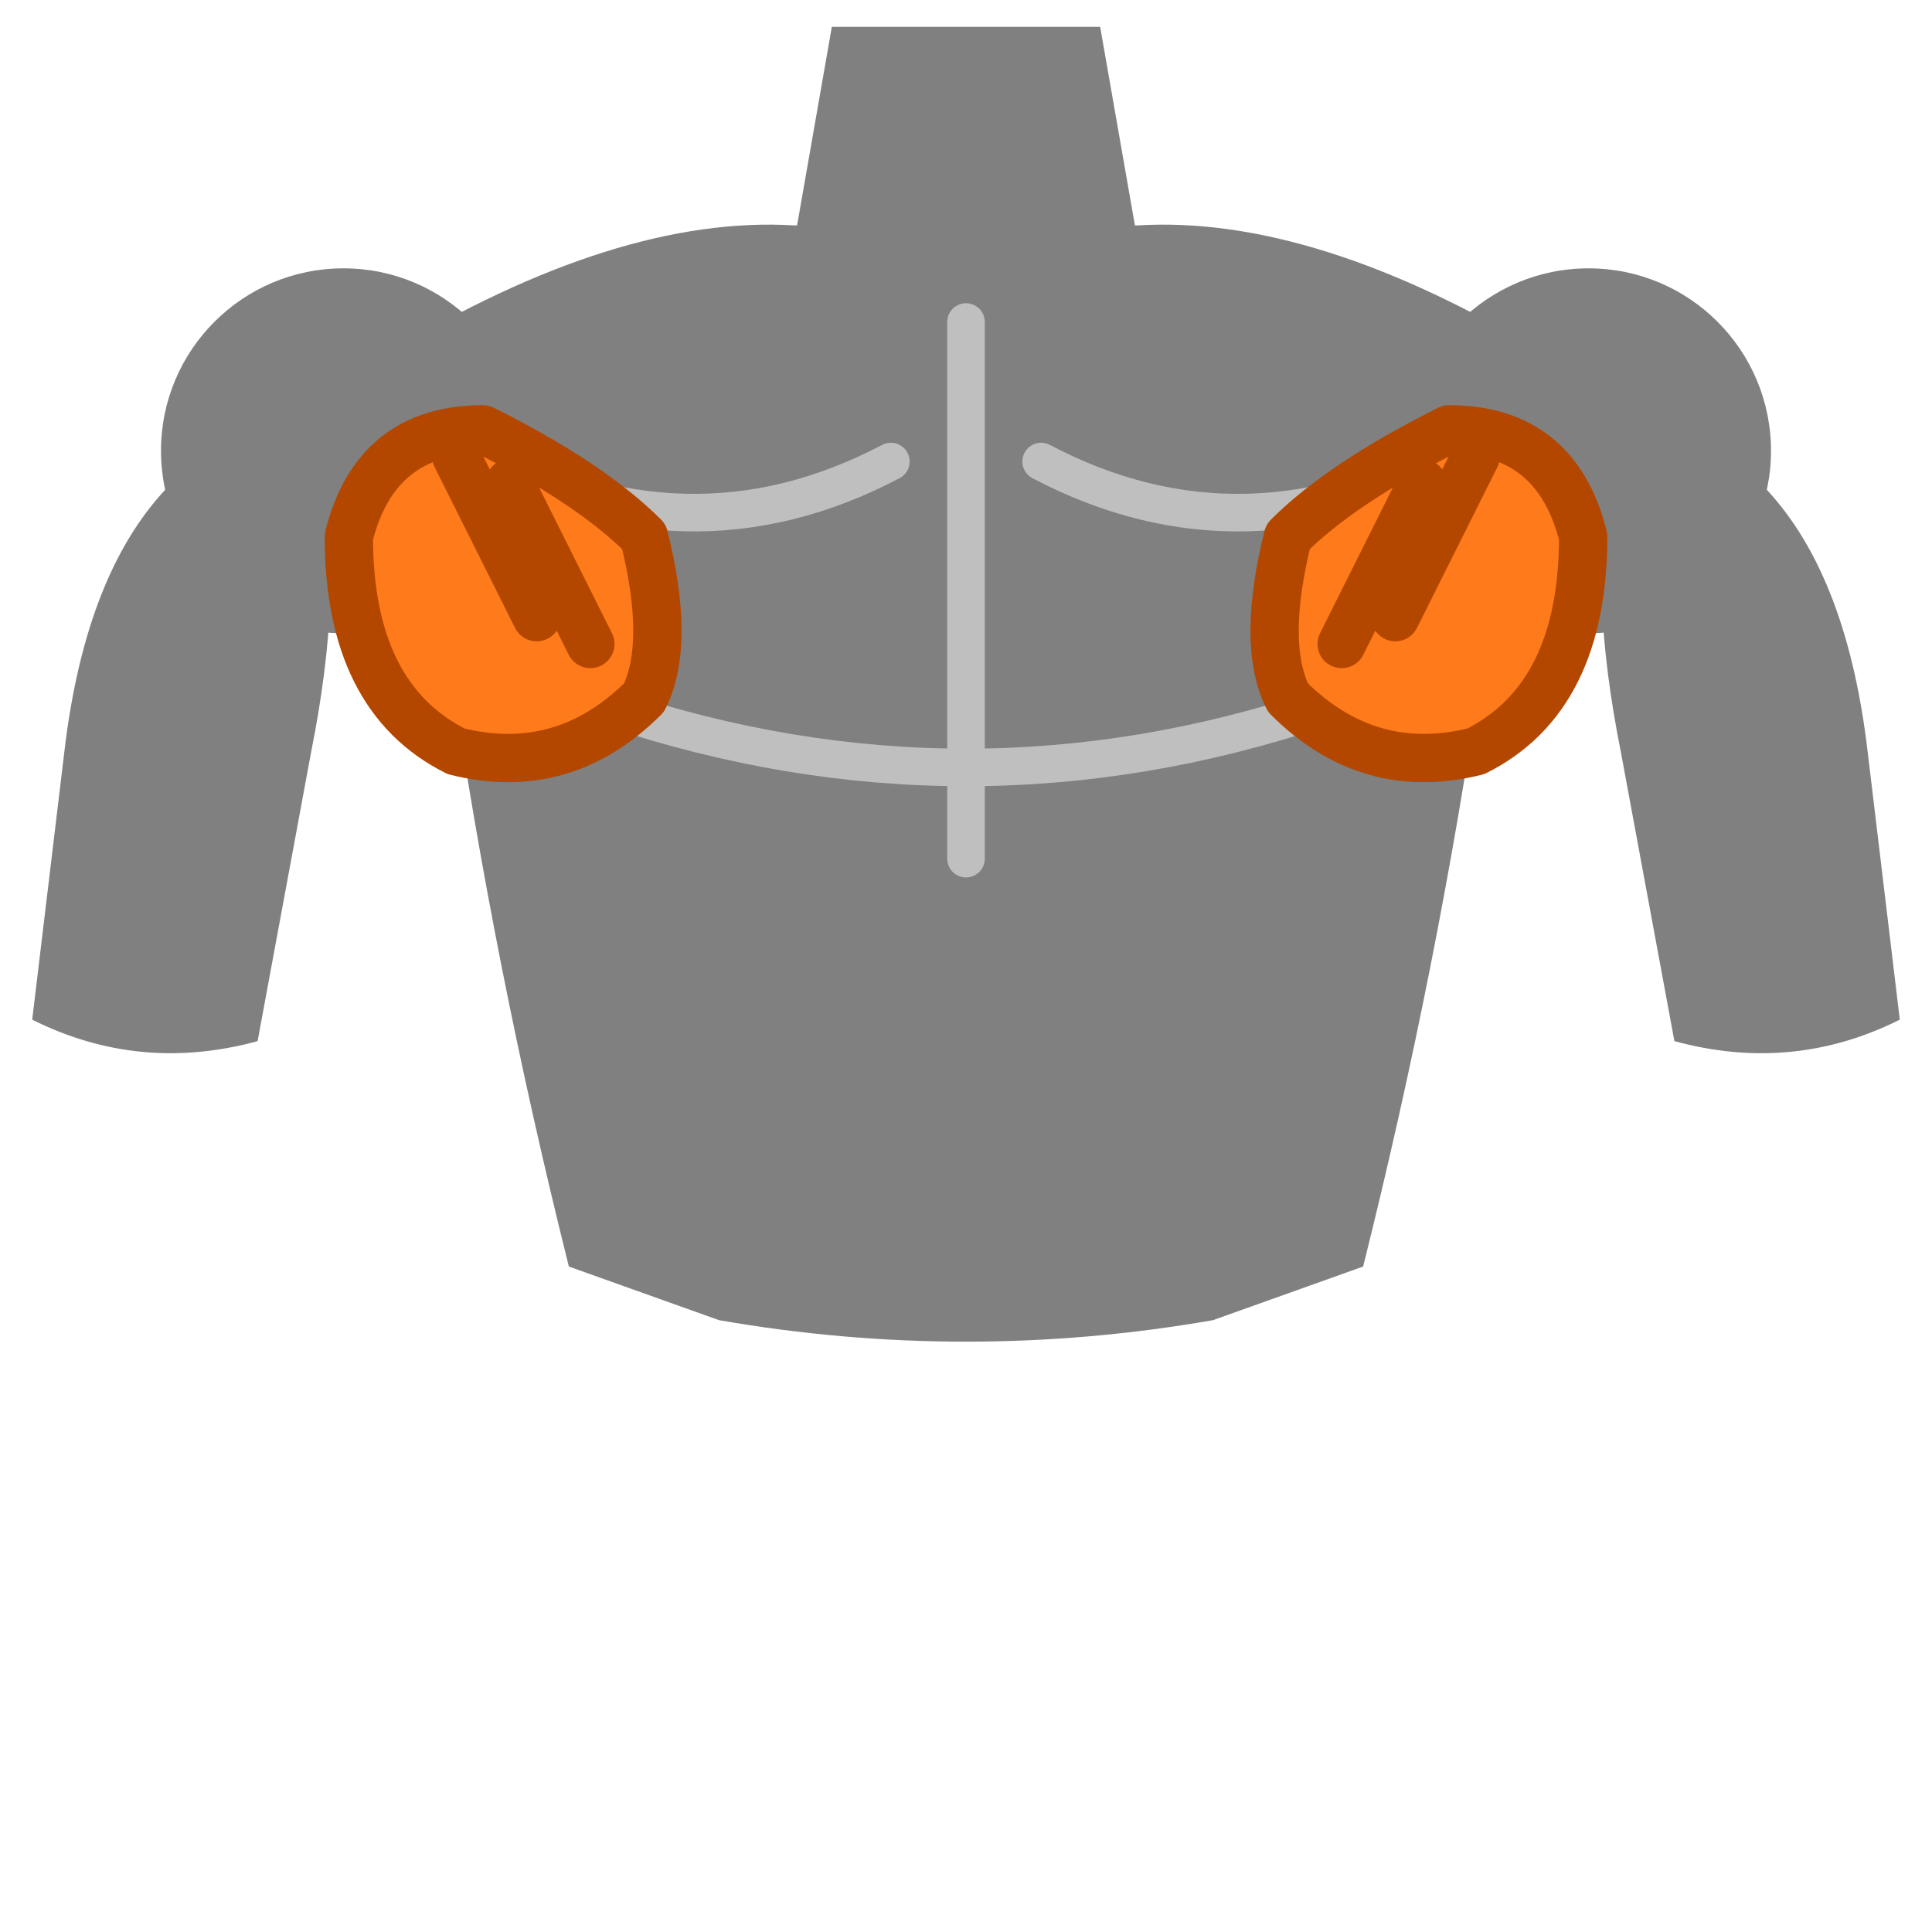
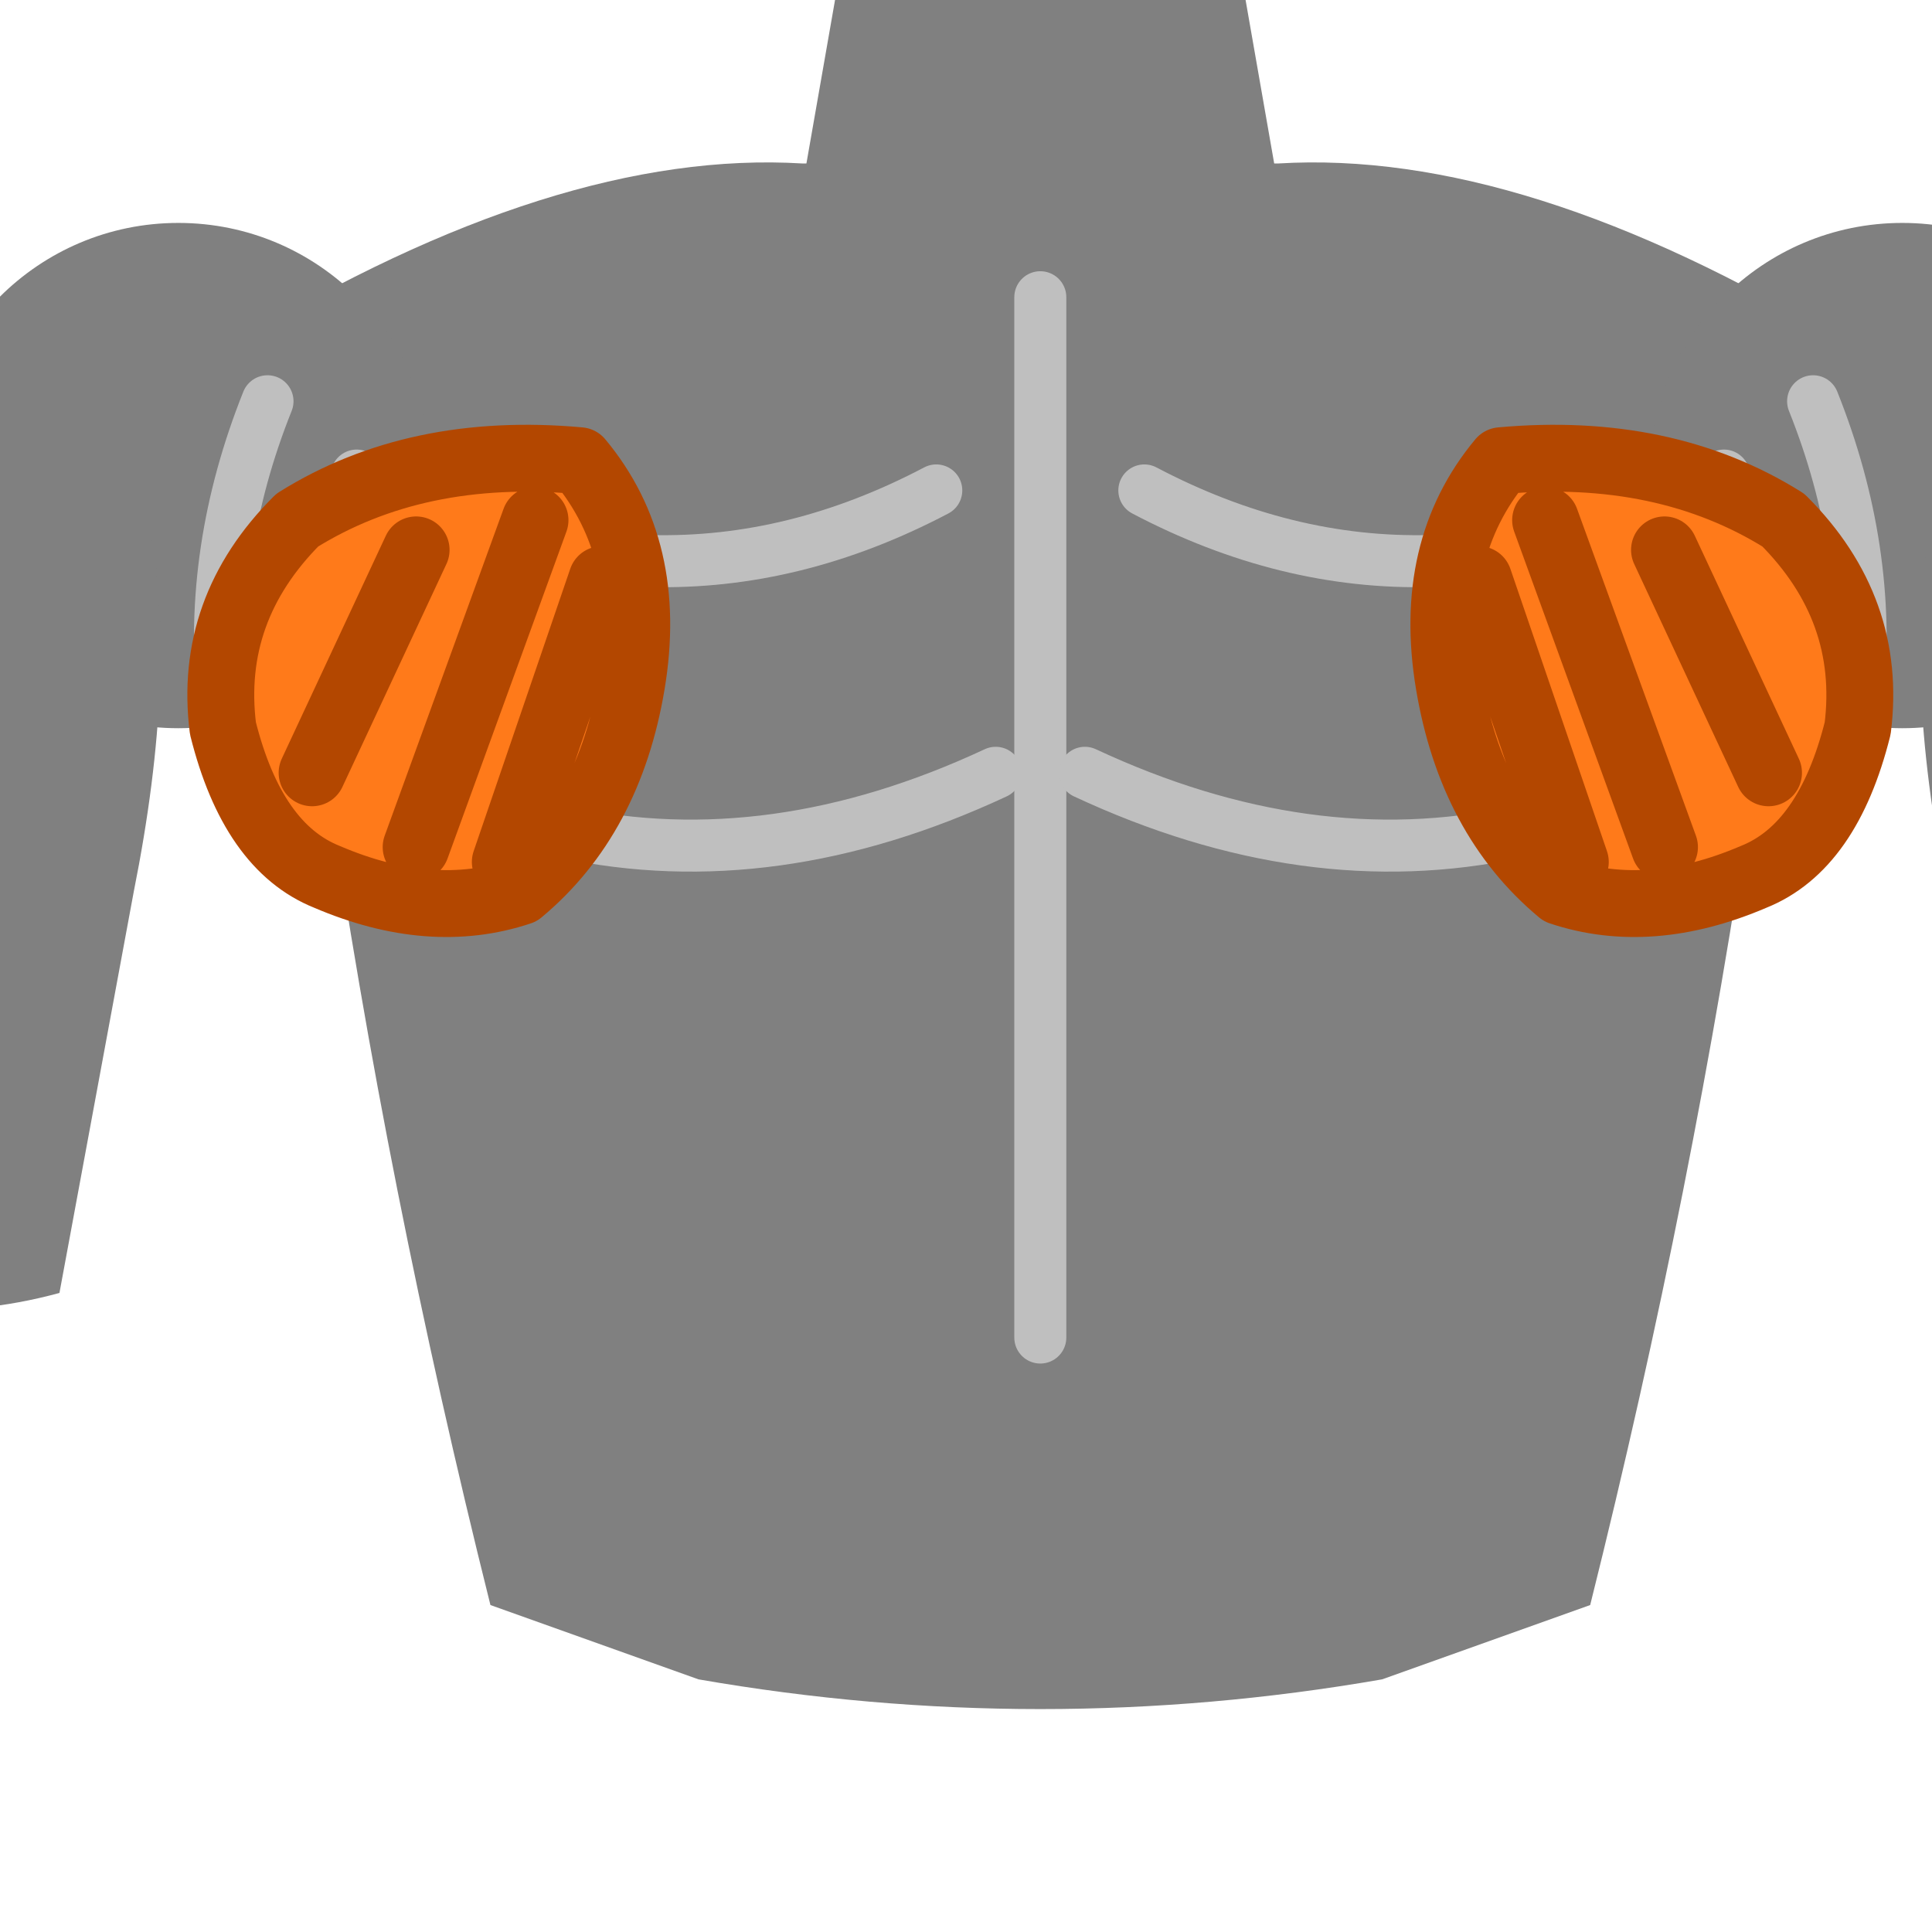
- <svg viewBox="6 8 36 36">
+ <svg viewBox="10 10 26 26">
  <path fill="#808080" d="M21.5 8.5 L26.5 8.5 L27.2 12.5 L20.8 12.5 Z" />
  <path fill="#808080" d="M13.2 14.6 Q17.5 12 20.8 12.2 L27.2 12.2 Q30.5 12 34.8 14.6 L33.6 20.5 Q32.8 26 31.4 31.6 L28.6 32.6 Q24 33.4 19.4 32.6 L16.6 31.6 Q15.2 26 14.4 20.5 Z" />
  <circle cx="12.4" cy="16.4" r="3.4" fill="#808080" />
+   <circle cx="35.6" cy="16.4" r="3.4" fill="#808080" />
  <path fill="#808080" d="M9.2 17 Q7.6 18.6 7.2 22 L6.6 27 Q8.6 28 10.8 27.4 L11.8 22 Q12.4 19 12 17 Z" />
  <g transform="translate(48 0) scale(-1 1)">
-     <circle cx="12.4" cy="16.4" r="3.4" fill="#808080" />
    <path fill="#808080" d="M9.2 17 Q7.6 18.6 7.2 22 L6.6 27 Q8.6 28 10.8 27.4 L11.8 22 Q12.4 19 12 17 Z" />
  </g>
-   <path fill="none" stroke="#bfbfbf" stroke-width="0.7" stroke-linecap="round" d="M24 14 L24 24" />
+   <path fill="none" stroke="#bfbfbf" stroke-width="0.7" stroke-linecap="round" d="M24 14 L24 28" />
  <path fill="none" stroke="#bfbfbf" stroke-width="0.7" stroke-linecap="round" d="M14.8 16.4 Q18.8 18.6 22.6 16.6" />
+   <path fill="none" stroke="#bfbfbf" stroke-width="0.7" stroke-linecap="round" d="M23.4 20.4 Q20.4 21.8 17.6 21.2" />
+   <path fill="none" stroke="#bfbfbf" stroke-width="0.7" stroke-linecap="round" d="M13.6 15.4 Q12.8 17.4 13 19.4 Q13.4 21.2 14.4 21.9" />
  <g transform="translate(48 0) scale(-1 1)">
    <path fill="none" stroke="#bfbfbf" stroke-width="0.7" stroke-linecap="round" d="M14.8 16.4 Q18.8 18.6 22.6 16.6" />
+     <path fill="none" stroke="#bfbfbf" stroke-width="0.7" stroke-linecap="round" d="M23.4 20.4 Q20.4 21.8 17.6 21.2" />
+     <path fill="none" stroke="#bfbfbf" stroke-width="0.7" stroke-linecap="round" d="M13.6 15.4 Q12.8 17.4 13 19.4 Q13.4 21.2 14.4 21.9" />
  </g>
-   <path fill="none" stroke="#bfbfbf" stroke-width="0.7" stroke-linecap="round" d="M17.4 21.2 Q24 23.4 30.6 21.2" />
-   <path fill="#ff7a1a" d="M15 16 Q13 16 12.5 18 Q12.5 21 14.5 22 Q16.5 22.5 18 21 Q18.5 20 18 18 Q17 17 15 16 Z" />
+   <path fill="#ff7a1a" d="M17.8 16.2 Q15.6 16 14 17 Q12.8 18.2 13 19.8 Q13.4 21.4 14.4 21.8 Q15.8 22.4 17 22 Q18.2 21 18.5 19.2 Q18.8 17.4 17.8 16.2 Z" />
  <g transform="translate(48 0) scale(-1 1)">
-     <path fill="#ff7a1a" d="M15 16 Q13 16 12.5 18 Q12.5 21 14.5 22 Q16.5 22.5 18 21 Q18.5 20 18 18 Q17 17 15 16 Z" />
+     <path fill="#ff7a1a" d="M17.8 16.2 Q15.6 16 14 17 Q12.8 18.2 13 19.8 Q13.4 21.4 14.4 21.8 Q15.8 22.4 17 22 Q18.2 21 18.5 19.2 Q18.8 17.4 17.8 16.2 Z" />
  </g>
-   <path fill="none" stroke="#b34700" stroke-width="0.9" stroke-linecap="round" stroke-linejoin="round" d="M15 16 Q13 16 12.5 18 Q12.5 21 14.5 22 Q16.5 22.5 18 21 Q18.5 20 18 18 Q17 17 15 16 Z M14.5 16.5 L16 19.5 M15.5 17 L17 20" />
+   <path fill="none" stroke="#b34700" stroke-width="0.9" stroke-linecap="round" stroke-linejoin="round" d="M17.8 16.2 Q15.6 16 14 17 Q12.8 18.2 13 19.8 Q13.4 21.4 14.4 21.8 Q15.8 22.4 17 22 Q18.2 21 18.5 19.2 Q18.8 17.4 17.8 16.2 Z M17.2 17 L15.6 21.4 M18.1 17.8 L16.8 21.6 M15.6 17.4 L14.2 20.4" />
  <g transform="translate(48 0) scale(-1 1)">
-     <path fill="none" stroke="#b34700" stroke-width="0.9" stroke-linecap="round" stroke-linejoin="round" d="M15 16 Q13 16 12.5 18 Q12.5 21 14.5 22 Q16.5 22.5 18 21 Q18.5 20 18 18 Q17 17 15 16 Z M14.5 16.5 L16 19.5 M15.5 17 L17 20" />
+     <path fill="none" stroke="#b34700" stroke-width="0.9" stroke-linecap="round" stroke-linejoin="round" d="M17.8 16.2 Q15.6 16 14 17 Q12.8 18.2 13 19.8 Q13.4 21.4 14.4 21.8 Q15.8 22.4 17 22 Q18.2 21 18.5 19.2 Q18.8 17.4 17.8 16.2 Z M17.2 17 L15.6 21.4 M18.1 17.8 L16.8 21.6 M15.6 17.4 L14.2 20.4" />
  </g>
</svg>
